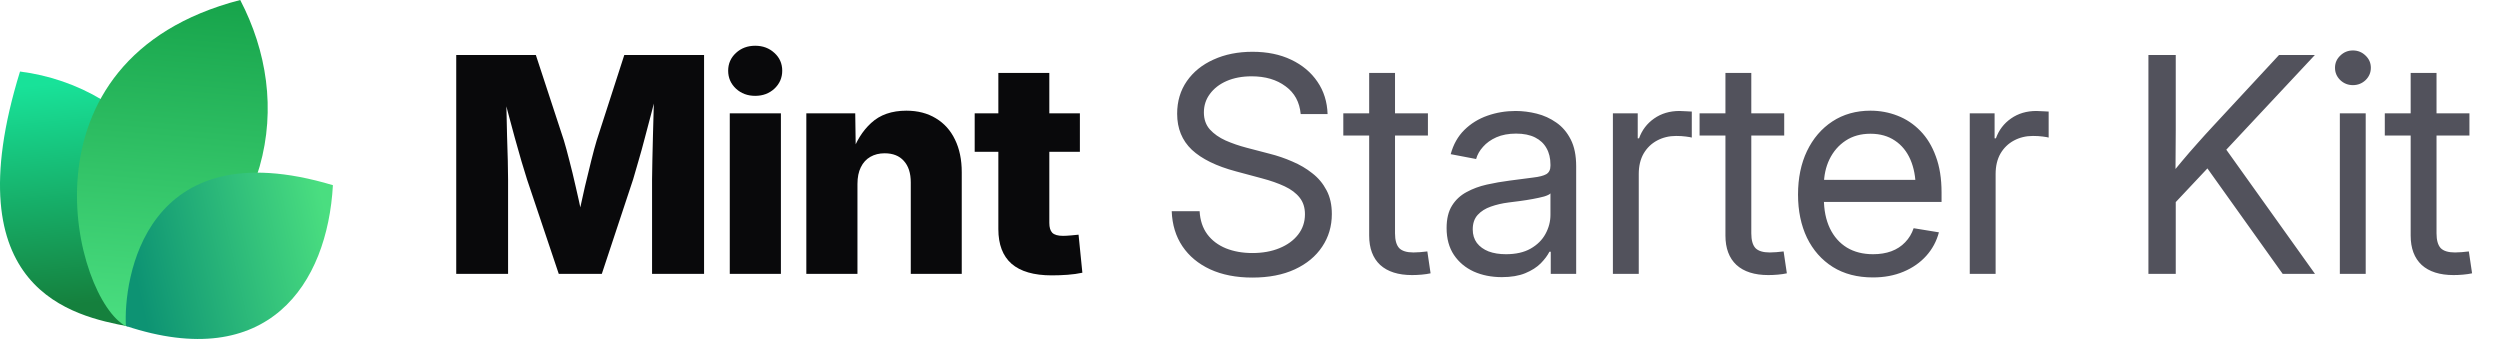
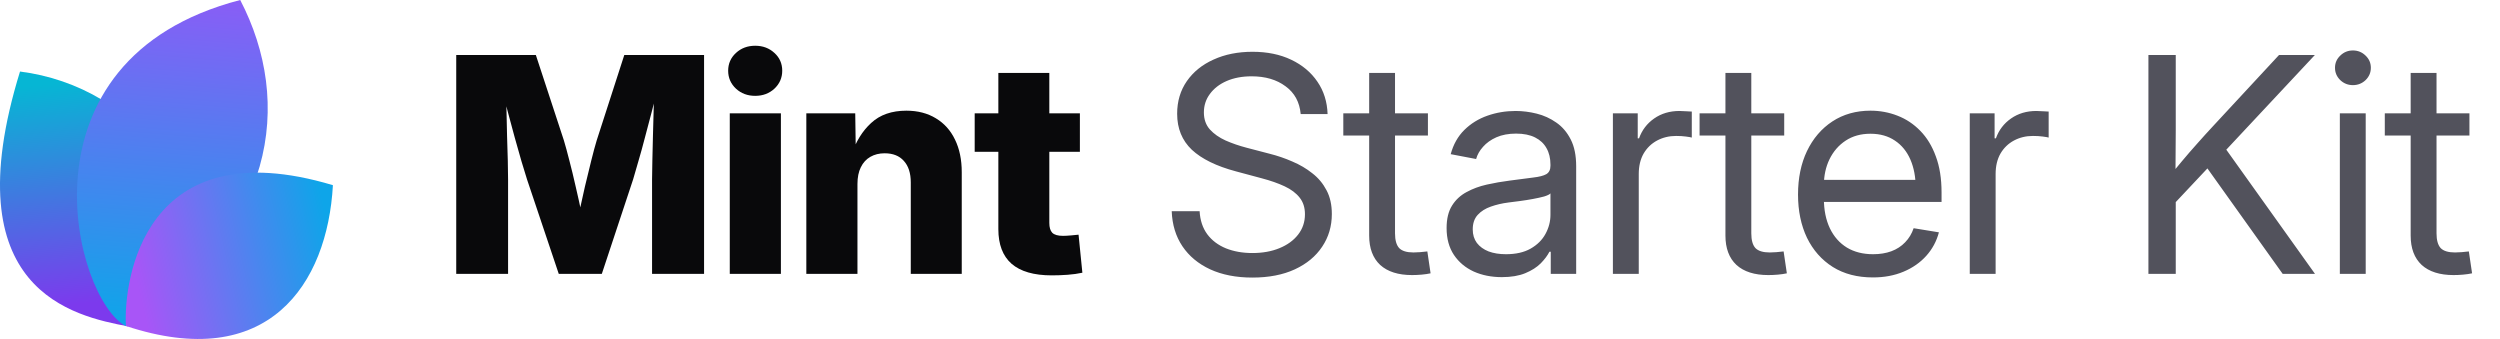
<svg xmlns="http://www.w3.org/2000/svg" width="177" height="24" viewBox="0 0 177 24" fill="none">
  <path d="M9.061 23.108C5.268 22.377 -3.391 20.627 1.417 5.064C9.634 6.099 16.973 14.064 9.061 23.108Z" fill="url(#paint0_linear_17557_2020)" />
  <path d="M8.919 23.094C5.276 21.222 0.784 4.209 17.007 0C20.757 7.193 19.621 16.545 8.919 23.094Z" fill="url(#paint1_linear_17557_2020)" />
  <path d="M8.914 23.079C8.735 19.882 10.159 9.085 23.57 13.111C23.181 20.123 18.984 26.418 8.914 23.079Z" fill="url(#paint2_linear_17557_2020)" />
  <path d="M32.301 19.392V3.894H37.938L39.925 9.948C40.036 10.315 40.164 10.787 40.31 11.362C40.462 11.938 40.611 12.552 40.757 13.204C40.91 13.855 41.048 14.483 41.173 15.086C41.305 15.682 41.412 16.192 41.495 16.615H40.695C40.771 16.192 40.871 15.682 40.996 15.086C41.128 14.49 41.267 13.866 41.412 13.214C41.565 12.562 41.714 11.948 41.86 11.373C42.005 10.79 42.133 10.315 42.244 9.948L44.2 3.894H49.848V19.392H46.166V12.704C46.166 12.357 46.173 11.917 46.187 11.383C46.2 10.849 46.214 10.27 46.228 9.646C46.249 9.022 46.266 8.391 46.28 7.753C46.301 7.115 46.311 6.519 46.311 5.964H46.623C46.485 6.561 46.332 7.181 46.166 7.826C45.999 8.471 45.833 9.102 45.666 9.719C45.507 10.336 45.351 10.901 45.198 11.414C45.053 11.928 44.928 12.357 44.824 12.704L42.608 19.392H39.561L37.314 12.704C37.203 12.357 37.072 11.928 36.919 11.414C36.773 10.901 36.614 10.34 36.441 9.729C36.274 9.112 36.104 8.481 35.931 7.836C35.764 7.192 35.608 6.567 35.463 5.964H35.827C35.834 6.512 35.844 7.105 35.858 7.743C35.872 8.374 35.886 9.005 35.9 9.636C35.92 10.26 35.938 10.839 35.952 11.373C35.965 11.907 35.972 12.351 35.972 12.704V19.392H32.301ZM51.668 19.392V8.024H55.288V19.392H51.668ZM53.468 6.786C52.927 6.786 52.473 6.616 52.105 6.276C51.738 5.93 51.554 5.507 51.554 5.007C51.554 4.508 51.738 4.088 52.105 3.749C52.473 3.409 52.927 3.239 53.468 3.239C54.009 3.239 54.463 3.409 54.83 3.749C55.198 4.082 55.382 4.501 55.382 5.007C55.382 5.507 55.198 5.93 54.83 6.276C54.463 6.616 54.009 6.786 53.468 6.786ZM60.708 13.027V19.392H57.088V8.024H60.551L60.593 10.967H60.281C60.593 10.024 61.061 9.268 61.685 8.7C62.309 8.124 63.138 7.836 64.171 7.836C64.975 7.836 65.672 8.017 66.262 8.377C66.851 8.731 67.302 9.234 67.614 9.885C67.933 10.537 68.092 11.307 68.092 12.194V19.392H64.483V12.912C64.483 12.26 64.32 11.754 63.994 11.394C63.675 11.033 63.221 10.853 62.632 10.853C62.25 10.853 61.914 10.936 61.623 11.102C61.332 11.269 61.106 11.515 60.947 11.841C60.787 12.16 60.708 12.555 60.708 13.027ZM76.456 8.024V10.749H69.008V8.024H76.456ZM70.683 5.163H74.292V15.783C74.292 16.102 74.361 16.334 74.5 16.48C74.646 16.625 74.899 16.698 75.259 16.698C75.405 16.698 75.596 16.688 75.831 16.667C76.074 16.646 76.251 16.629 76.362 16.615L76.632 19.309C76.313 19.378 75.963 19.427 75.582 19.455C75.207 19.482 74.836 19.496 74.469 19.496C73.2 19.496 72.25 19.222 71.619 18.674C70.995 18.127 70.683 17.308 70.683 16.22V5.163Z" fill="#09090B" />
  <path d="M88.667 19.652C87.523 19.652 86.528 19.458 85.682 19.07C84.843 18.681 84.188 18.137 83.716 17.437C83.245 16.736 82.992 15.908 82.957 14.951H84.933C84.968 15.596 85.148 16.14 85.474 16.584C85.8 17.021 86.24 17.354 86.795 17.582C87.35 17.804 87.974 17.915 88.667 17.915C89.388 17.915 90.026 17.801 90.581 17.572C91.143 17.343 91.583 17.024 91.902 16.615C92.228 16.199 92.391 15.717 92.391 15.169C92.391 14.698 92.266 14.306 92.017 13.994C91.767 13.675 91.413 13.408 90.956 13.193C90.498 12.978 89.954 12.787 89.323 12.621L87.502 12.132C86.123 11.765 85.082 11.255 84.382 10.603C83.689 9.944 83.342 9.095 83.342 8.055C83.342 7.174 83.571 6.404 84.028 5.746C84.486 5.087 85.117 4.577 85.921 4.217C86.726 3.849 87.645 3.666 88.678 3.666C89.718 3.666 90.63 3.853 91.413 4.227C92.204 4.602 92.824 5.122 93.275 5.787C93.726 6.446 93.965 7.209 93.993 8.076H92.089C92.013 7.23 91.656 6.574 91.018 6.11C90.387 5.638 89.586 5.403 88.615 5.403C87.95 5.403 87.36 5.513 86.847 5.735C86.341 5.957 85.946 6.262 85.661 6.651C85.377 7.032 85.235 7.469 85.235 7.961C85.235 8.447 85.377 8.849 85.661 9.168C85.946 9.48 86.317 9.74 86.774 9.948C87.232 10.149 87.724 10.319 88.251 10.457L89.884 10.884C90.439 11.023 90.977 11.206 91.496 11.435C92.023 11.657 92.495 11.934 92.911 12.267C93.334 12.593 93.67 12.995 93.92 13.474C94.17 13.945 94.294 14.504 94.294 15.149C94.294 16.015 94.066 16.788 93.608 17.468C93.157 18.148 92.512 18.681 91.673 19.07C90.834 19.458 89.832 19.652 88.667 19.652ZM101.097 8.024V9.594H95.106V8.024H101.097ZM96.937 5.163H98.767V16.521C98.767 17 98.865 17.347 99.059 17.562C99.26 17.77 99.6 17.874 100.078 17.874C100.21 17.874 100.366 17.867 100.546 17.853C100.733 17.832 100.903 17.815 101.056 17.801L101.285 19.351C101.097 19.392 100.886 19.423 100.65 19.444C100.414 19.465 100.189 19.475 99.974 19.475C98.996 19.475 98.244 19.236 97.717 18.758C97.197 18.272 96.937 17.579 96.937 16.677V5.163ZM106.33 19.621C105.595 19.621 104.932 19.489 104.343 19.226C103.754 18.955 103.285 18.564 102.939 18.05C102.592 17.53 102.419 16.896 102.419 16.147C102.419 15.495 102.547 14.965 102.804 14.556C103.06 14.146 103.403 13.828 103.833 13.599C104.263 13.363 104.742 13.186 105.269 13.068C105.796 12.95 106.333 12.857 106.881 12.787C107.574 12.69 108.132 12.617 108.555 12.569C108.978 12.52 109.287 12.441 109.481 12.33C109.675 12.212 109.772 12.014 109.772 11.737V11.654C109.772 11.203 109.679 10.815 109.492 10.489C109.311 10.163 109.041 9.91 108.68 9.729C108.32 9.549 107.872 9.459 107.338 9.459C106.805 9.459 106.34 9.546 105.945 9.719C105.556 9.892 105.241 10.118 104.998 10.395C104.755 10.665 104.593 10.953 104.509 11.258L102.71 10.915C102.897 10.222 103.22 9.65 103.677 9.199C104.135 8.748 104.679 8.412 105.31 8.19C105.941 7.968 106.607 7.857 107.307 7.857C107.8 7.857 108.295 7.92 108.795 8.044C109.301 8.169 109.765 8.381 110.188 8.679C110.611 8.97 110.951 9.369 111.208 9.875C111.464 10.374 111.593 11.005 111.593 11.768V19.392H109.793V17.822H109.7C109.568 18.085 109.363 18.359 109.086 18.643C108.809 18.921 108.444 19.153 107.994 19.34C107.543 19.527 106.988 19.621 106.33 19.621ZM106.621 17.998C107.321 17.998 107.904 17.867 108.368 17.603C108.84 17.333 109.19 16.986 109.419 16.563C109.654 16.133 109.772 15.682 109.772 15.211V13.692C109.703 13.769 109.554 13.841 109.325 13.911C109.096 13.973 108.829 14.032 108.524 14.088C108.226 14.143 107.921 14.192 107.609 14.233C107.304 14.275 107.033 14.309 106.798 14.337C106.354 14.393 105.938 14.49 105.549 14.628C105.168 14.76 104.86 14.954 104.624 15.211C104.388 15.467 104.27 15.811 104.27 16.241C104.27 16.615 104.367 16.934 104.561 17.198C104.762 17.461 105.04 17.662 105.393 17.801C105.747 17.933 106.156 17.998 106.621 17.998ZM114.193 19.392V8.024H115.951V9.792H116.045C116.253 9.209 116.61 8.741 117.116 8.388C117.622 8.034 118.219 7.857 118.905 7.857C119.058 7.857 119.217 7.864 119.384 7.878C119.55 7.885 119.682 7.892 119.779 7.899V9.74C119.716 9.719 119.578 9.695 119.363 9.667C119.155 9.639 118.922 9.625 118.666 9.625C118.174 9.625 117.726 9.733 117.324 9.948C116.922 10.163 116.603 10.471 116.367 10.874C116.138 11.276 116.024 11.758 116.024 12.319V19.392H114.193ZM126.322 8.024V9.594H120.33V8.024H126.322ZM122.161 5.163H123.992V16.521C123.992 17 124.089 17.347 124.283 17.562C124.484 17.77 124.824 17.874 125.302 17.874C125.434 17.874 125.59 17.867 125.77 17.853C125.958 17.832 126.127 17.815 126.28 17.801L126.509 19.351C126.322 19.392 126.11 19.423 125.874 19.444C125.639 19.465 125.413 19.475 125.198 19.475C124.221 19.475 123.468 19.236 122.941 18.758C122.421 18.272 122.161 17.579 122.161 16.677V5.163ZM132.604 19.642C131.502 19.642 130.555 19.396 129.765 18.903C128.974 18.404 128.364 17.714 127.934 16.834C127.511 15.946 127.3 14.927 127.3 13.775C127.3 12.611 127.511 11.584 127.934 10.697C128.364 9.802 128.964 9.102 129.734 8.596C130.51 8.089 131.408 7.836 132.428 7.836C133.1 7.836 133.738 7.954 134.341 8.19C134.952 8.426 135.489 8.783 135.954 9.261C136.425 9.74 136.793 10.343 137.056 11.071C137.327 11.792 137.462 12.645 137.462 13.63V14.296H128.433V12.735H136.463L135.631 13.297C135.631 12.541 135.506 11.876 135.257 11.3C135.007 10.725 134.643 10.277 134.165 9.958C133.686 9.632 133.107 9.469 132.428 9.469C131.748 9.469 131.162 9.632 130.67 9.958C130.177 10.284 129.796 10.725 129.526 11.279C129.262 11.827 129.13 12.441 129.13 13.12V14.046C129.13 14.864 129.273 15.572 129.557 16.168C129.841 16.757 130.243 17.211 130.763 17.53C131.283 17.842 131.901 17.998 132.615 17.998C133.093 17.998 133.523 17.929 133.905 17.79C134.293 17.645 134.619 17.433 134.882 17.156C135.153 16.879 135.354 16.546 135.486 16.157L137.275 16.449C137.108 17.08 136.81 17.634 136.38 18.113C135.95 18.591 135.413 18.966 134.768 19.236C134.123 19.507 133.402 19.642 132.604 19.642ZM139.459 19.392V8.024H141.217V9.792H141.311C141.519 9.209 141.876 8.741 142.382 8.388C142.888 8.034 143.485 7.857 144.171 7.857C144.324 7.857 144.483 7.864 144.649 7.878C144.816 7.885 144.948 7.892 145.045 7.899V9.74C144.982 9.719 144.844 9.695 144.629 9.667C144.421 9.639 144.188 9.625 143.932 9.625C143.439 9.625 142.992 9.733 142.59 9.948C142.188 10.163 141.869 10.471 141.633 10.874C141.404 11.276 141.29 11.758 141.29 12.319V19.392H139.459ZM153.429 14.961V12.715C153.783 12.257 154.136 11.82 154.49 11.404C154.844 10.981 155.204 10.565 155.572 10.156C155.939 9.74 156.314 9.327 156.695 8.918L161.355 3.894H163.893L157.277 10.967H157.184L153.429 14.961ZM152.108 19.392V3.894H154.043V9.241L154.022 12.559L154.043 13.505V19.392H152.108ZM161.615 19.392L155.967 11.477L157.173 9.969L163.903 19.392H161.615ZM165.661 19.392V8.024H167.492V19.392H165.661ZM166.587 6.027C166.24 6.027 165.942 5.909 165.692 5.673C165.443 5.43 165.318 5.139 165.318 4.799C165.318 4.459 165.443 4.172 165.692 3.936C165.942 3.693 166.24 3.572 166.587 3.572C166.934 3.572 167.232 3.693 167.482 3.936C167.731 4.172 167.856 4.459 167.856 4.799C167.856 5.139 167.731 5.43 167.482 5.673C167.232 5.909 166.934 6.027 166.587 6.027ZM174.836 8.024V9.594H168.844V8.024H174.836ZM170.675 5.163H172.506V16.521C172.506 17 172.603 17.347 172.797 17.562C172.998 17.77 173.338 17.874 173.816 17.874C173.948 17.874 174.104 17.867 174.284 17.853C174.472 17.832 174.641 17.815 174.794 17.801L175.023 19.351C174.836 19.392 174.624 19.423 174.388 19.444C174.153 19.465 173.927 19.475 173.712 19.475C172.735 19.475 171.982 19.236 171.455 18.758C170.935 18.272 170.675 17.579 170.675 16.677V5.163Z" fill="#52525C" />
  <defs>
    <linearGradient id="paint0_linear_17557_2020" x1="3.776" y1="5.916" x2="5.232" y2="21.559" gradientUnits="userSpaceOnUse">
-       <stop stop-color="#18E299" />
-       <stop offset="1" stop-color="#15803D" />
+       <stop stop-color="#06B6D4" />
+       <stop offset="1" stop-color="#7C3AED" />
    </linearGradient>
    <linearGradient id="paint1_linear_17557_2020" x1="12.171" y1="-0.718" x2="10.19" y2="22.983" gradientUnits="userSpaceOnUse">
-       <stop stop-color="#16A34A" />
-       <stop offset="1" stop-color="#4ADE80" />
+       <stop stop-color="#8B5CF6" />
+       <stop offset="1" stop-color="#0EA5E9" />
    </linearGradient>
    <linearGradient id="paint2_linear_17557_2020" x1="23.133" y1="15.353" x2="9.338" y2="18.52" gradientUnits="userSpaceOnUse">
-       <stop stop-color="#4ADE80" />
-       <stop offset="1" stop-color="#0D9373" />
+       <stop stop-color="#0EA5E9" />
+       <stop offset="1" stop-color="#A855F7" />
    </linearGradient>
  </defs>
</svg>
